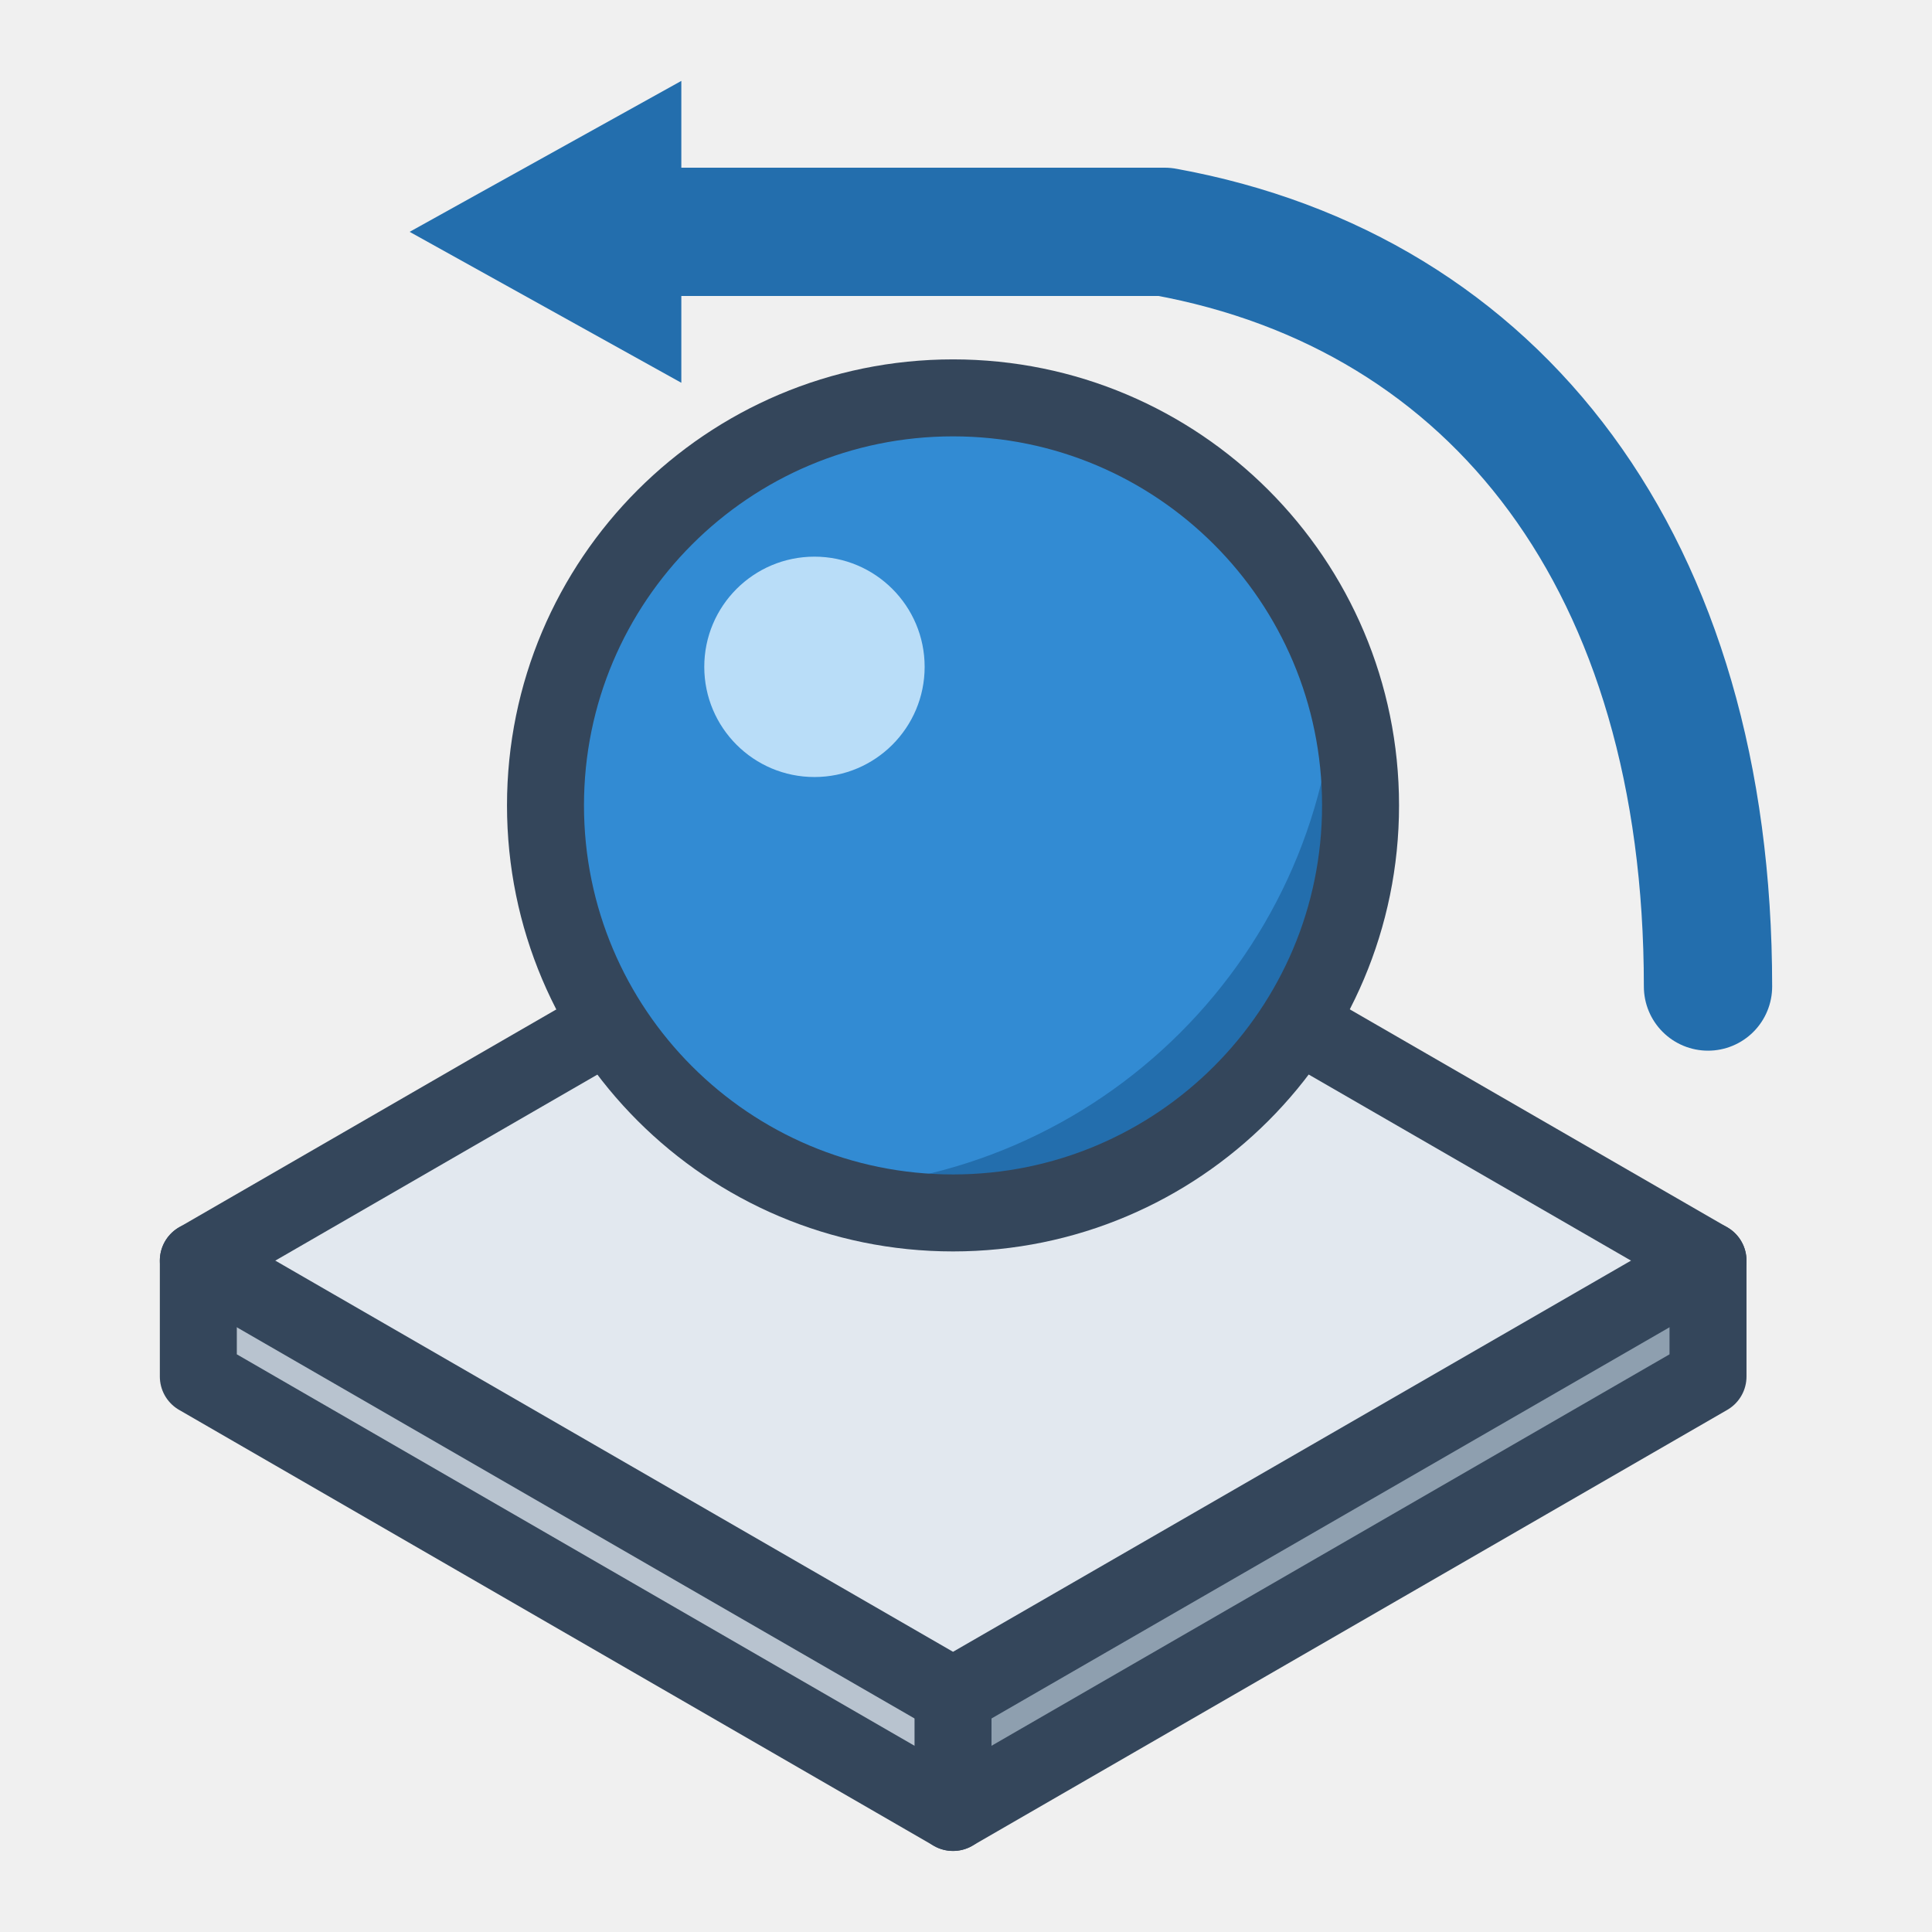
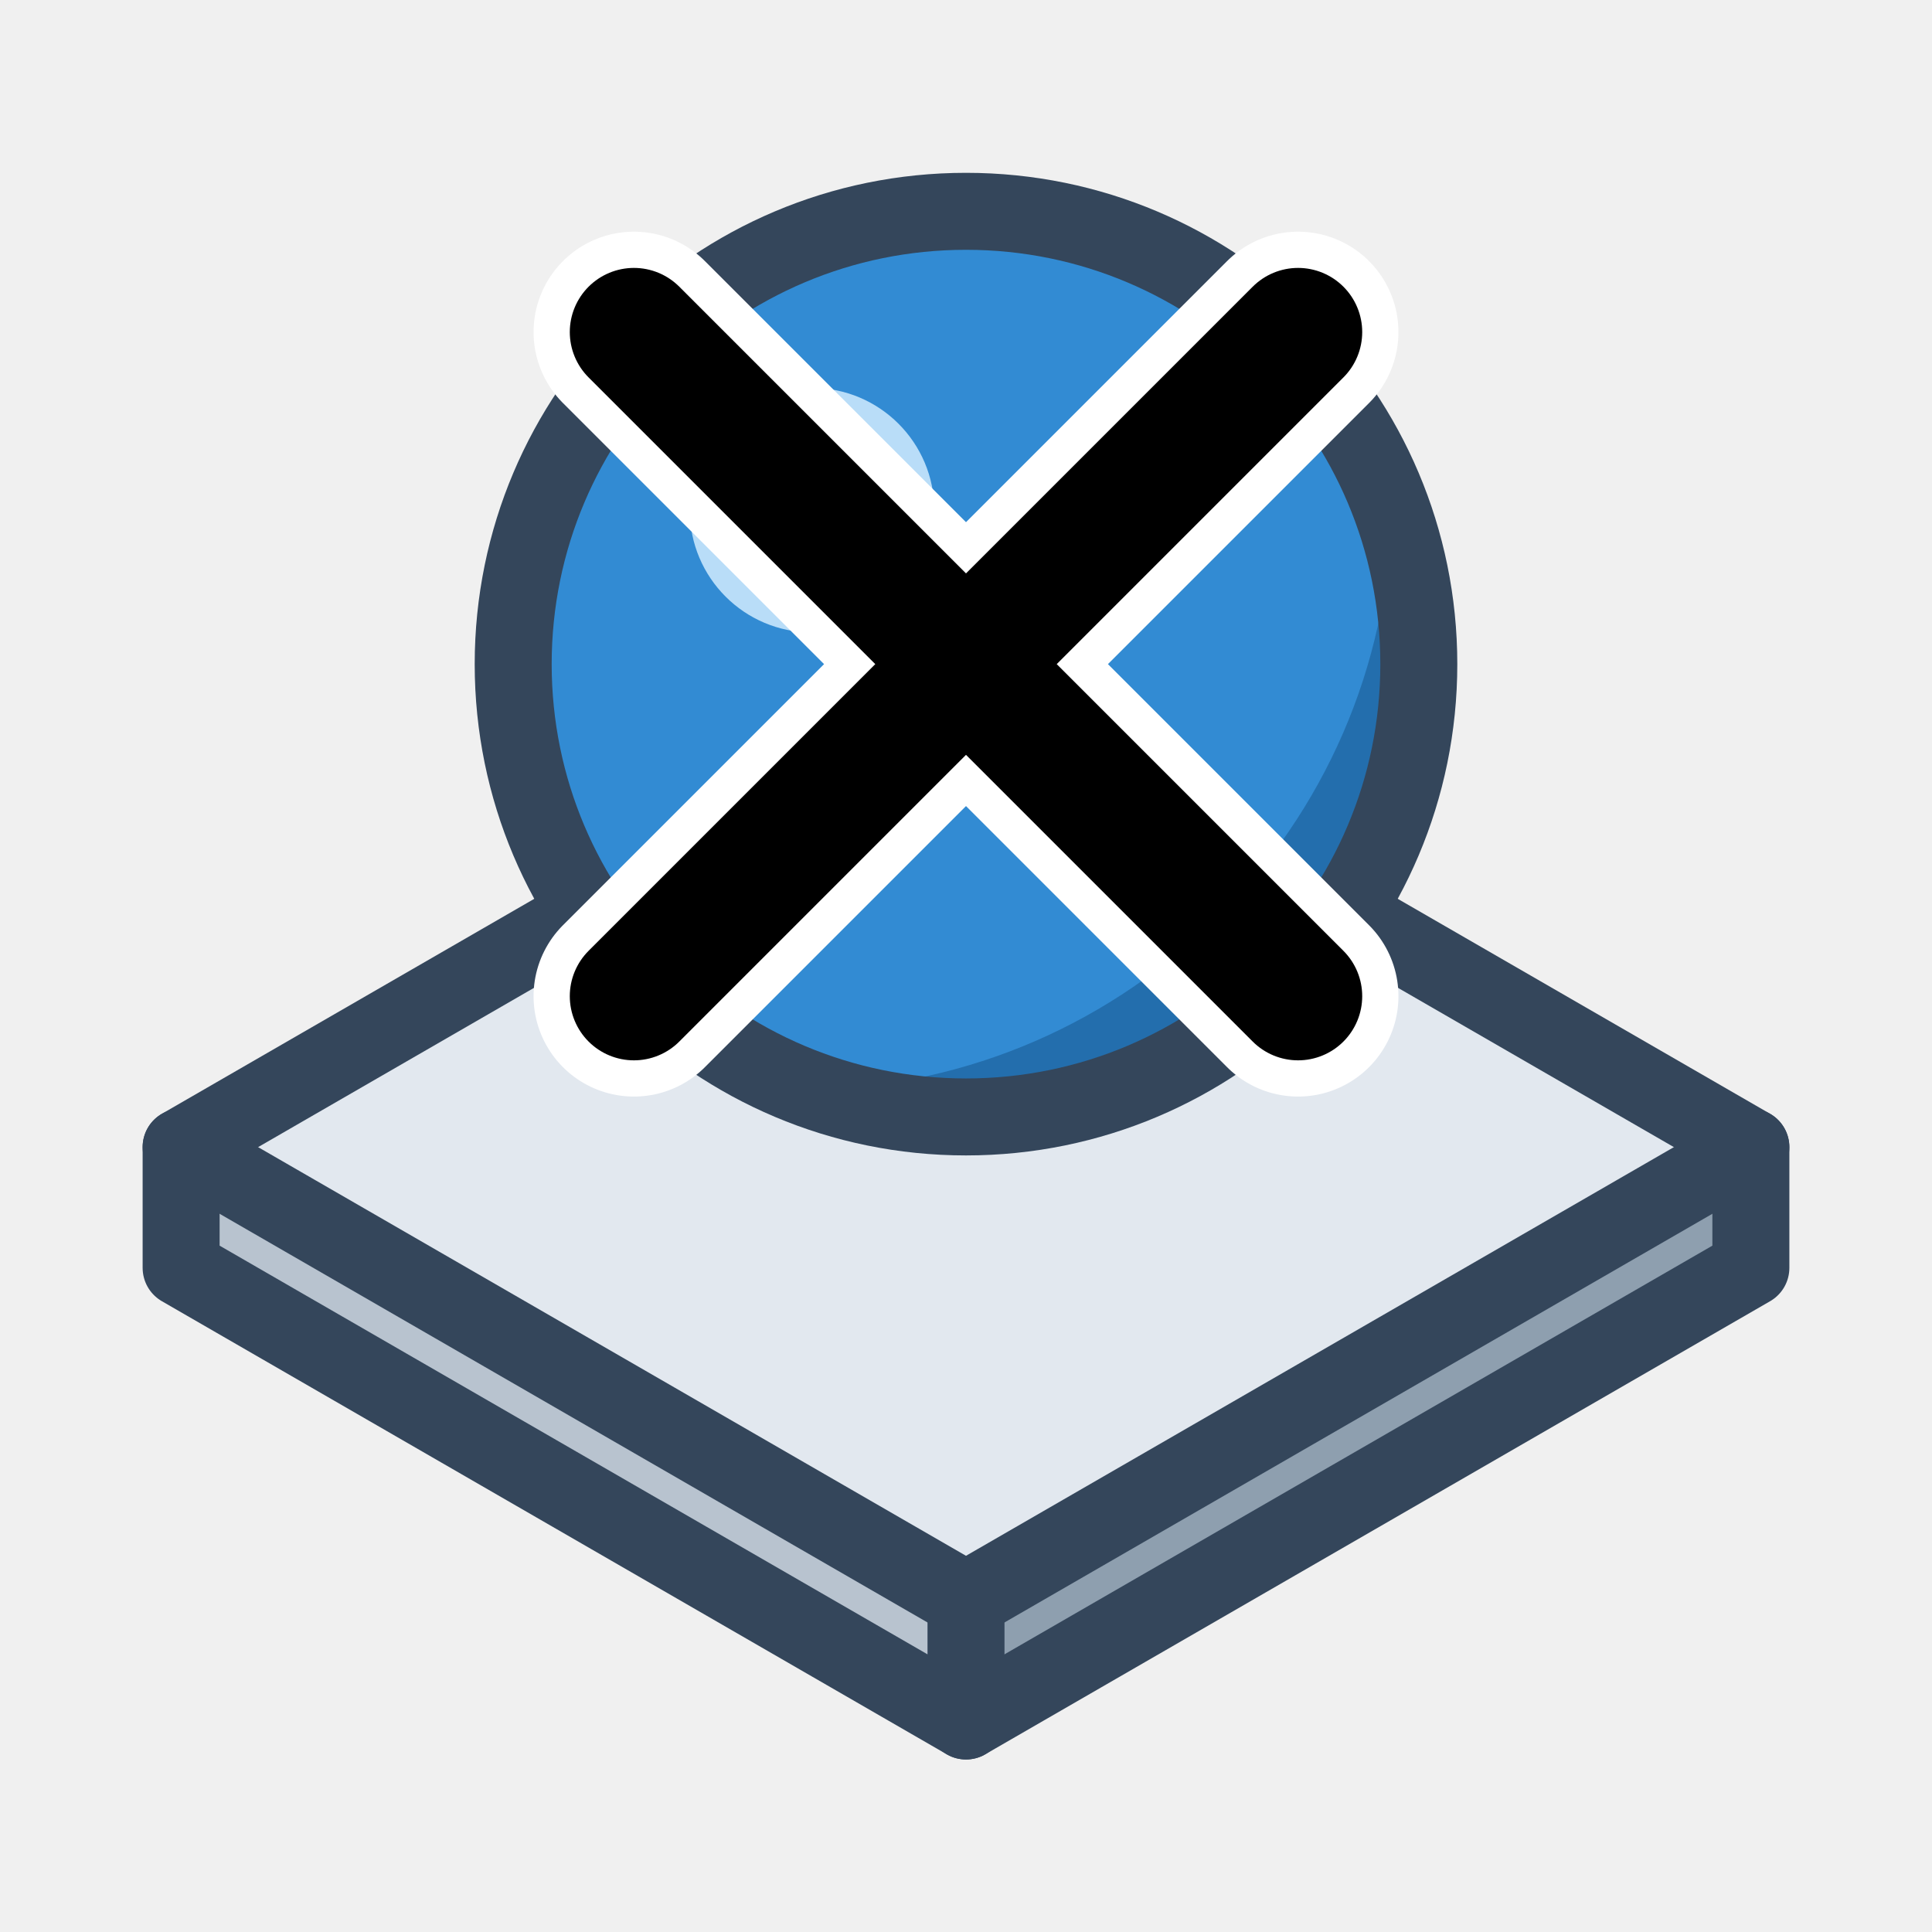
<svg xmlns="http://www.w3.org/2000/svg" viewBox="0 0 64 64">
-   <path d="M6.57 41.76L31.57 56.19L31.57 60.04L6.57 45.6Z" fill="#b8c3cf" />
-   <path d="M56.58 41.76L31.57 56.19L31.57 60.04L56.58 45.6Z" fill="#8e9faf" />
-   <path d="M31.57 27.32L56.58 41.76L31.57 56.19L6.57 41.76Z" fill="#e2e8ef" />
-   <path d="M31.57 27.32L56.58 41.76L56.58 45.6L31.57 60.04L6.57 45.6L6.57 41.76Z" fill="none" stroke="#34465b" stroke-width="2.55" stroke-linejoin="round" stroke-linecap="round" />
-   <path d="M6.57 41.76L31.57 56.19L56.58 41.76" fill="none" stroke="#34465b" stroke-width="2.55" stroke-linejoin="round" stroke-linecap="round" />
-   <path d="M31.57 56.19L31.57 60.04" fill="none" stroke="#34465b" stroke-width="2.55" stroke-linejoin="round" stroke-linecap="round" />
-   <circle cx="31.57" cy="26.68" r="13.5" fill="#328bd3" />
-   <path d="M44.27 22.06A13.5 13.5 0 0 1 26.95 39.37A17.65 17.65 0 0 0 44.27 22.06Z" fill="#236ead" />
-   <circle cx="26.98" cy="22.09" r="3.65" fill="#b9ddf8" />
-   <circle cx="31.57" cy="26.68" r="13.5" fill="none" stroke="#34465b" stroke-width="2.55" stroke-linejoin="round" stroke-linecap="round" />
-   <path d="M56.58 32.68C56.58 18.68 49.58 9.68 38.58 7.68L22.57 7.68" fill="none" stroke="#236ead" stroke-width="4.25" stroke-linejoin="round" stroke-linecap="round" />
-   <path d="M13.57 7.68L22.57 2.68L22.57 12.68Z" fill="#236ead" />
+   <path d="M6 38L32 53.01L32 57.01L6 42Z" fill="#b8c3cf" />
+   <path d="M58 38L32 53.01L32 57.01L58 42Z" fill="#8e9faf" />
+   <path d="M32 22.99L58 38L32 53.01L6 38Z" fill="#e2e8ef" />
+   <path d="M32 22.99L58 38L58 42L32 57.01L6 42L6 38Z" fill="none" stroke="#34465b" stroke-width="2.55" stroke-linejoin="round" stroke-linecap="round" />
+   <path d="M6 38L32 53.01L58 38" fill="none" stroke="#34465b" stroke-width="2.55" stroke-linejoin="round" stroke-linecap="round" />
+   <path d="M32 53.01L32 57.01" fill="none" stroke="#34465b" stroke-width="2.55" stroke-linejoin="round" stroke-linecap="round" />
+   <circle cx="32" cy="22" r="15" fill="#328bd3" />
+   <path d="M46.1 16.87A15 15 0 0 1 26.87 36.1A19.62 19.62 0 0 0 46.1 16.87Z" fill="#236ead" />
+   <circle cx="26.9" cy="16.9" r="4.05" fill="#b9ddf8" />
+   <circle cx="32" cy="22" r="15" fill="none" stroke="#34465b" stroke-width="2.55" stroke-linejoin="round" stroke-linecap="round" />
+   <path d="M21 11L43 33M43 11L21 33" fill="none" stroke="#ffffff" stroke-width="6.65" stroke-linejoin="round" stroke-linecap="round" />
+   <path d="M21 11L43 33M43 11L21 33" fill="none" stroke="currentColor" stroke-width="4.25" stroke-linejoin="round" stroke-linecap="round" />
</svg>
